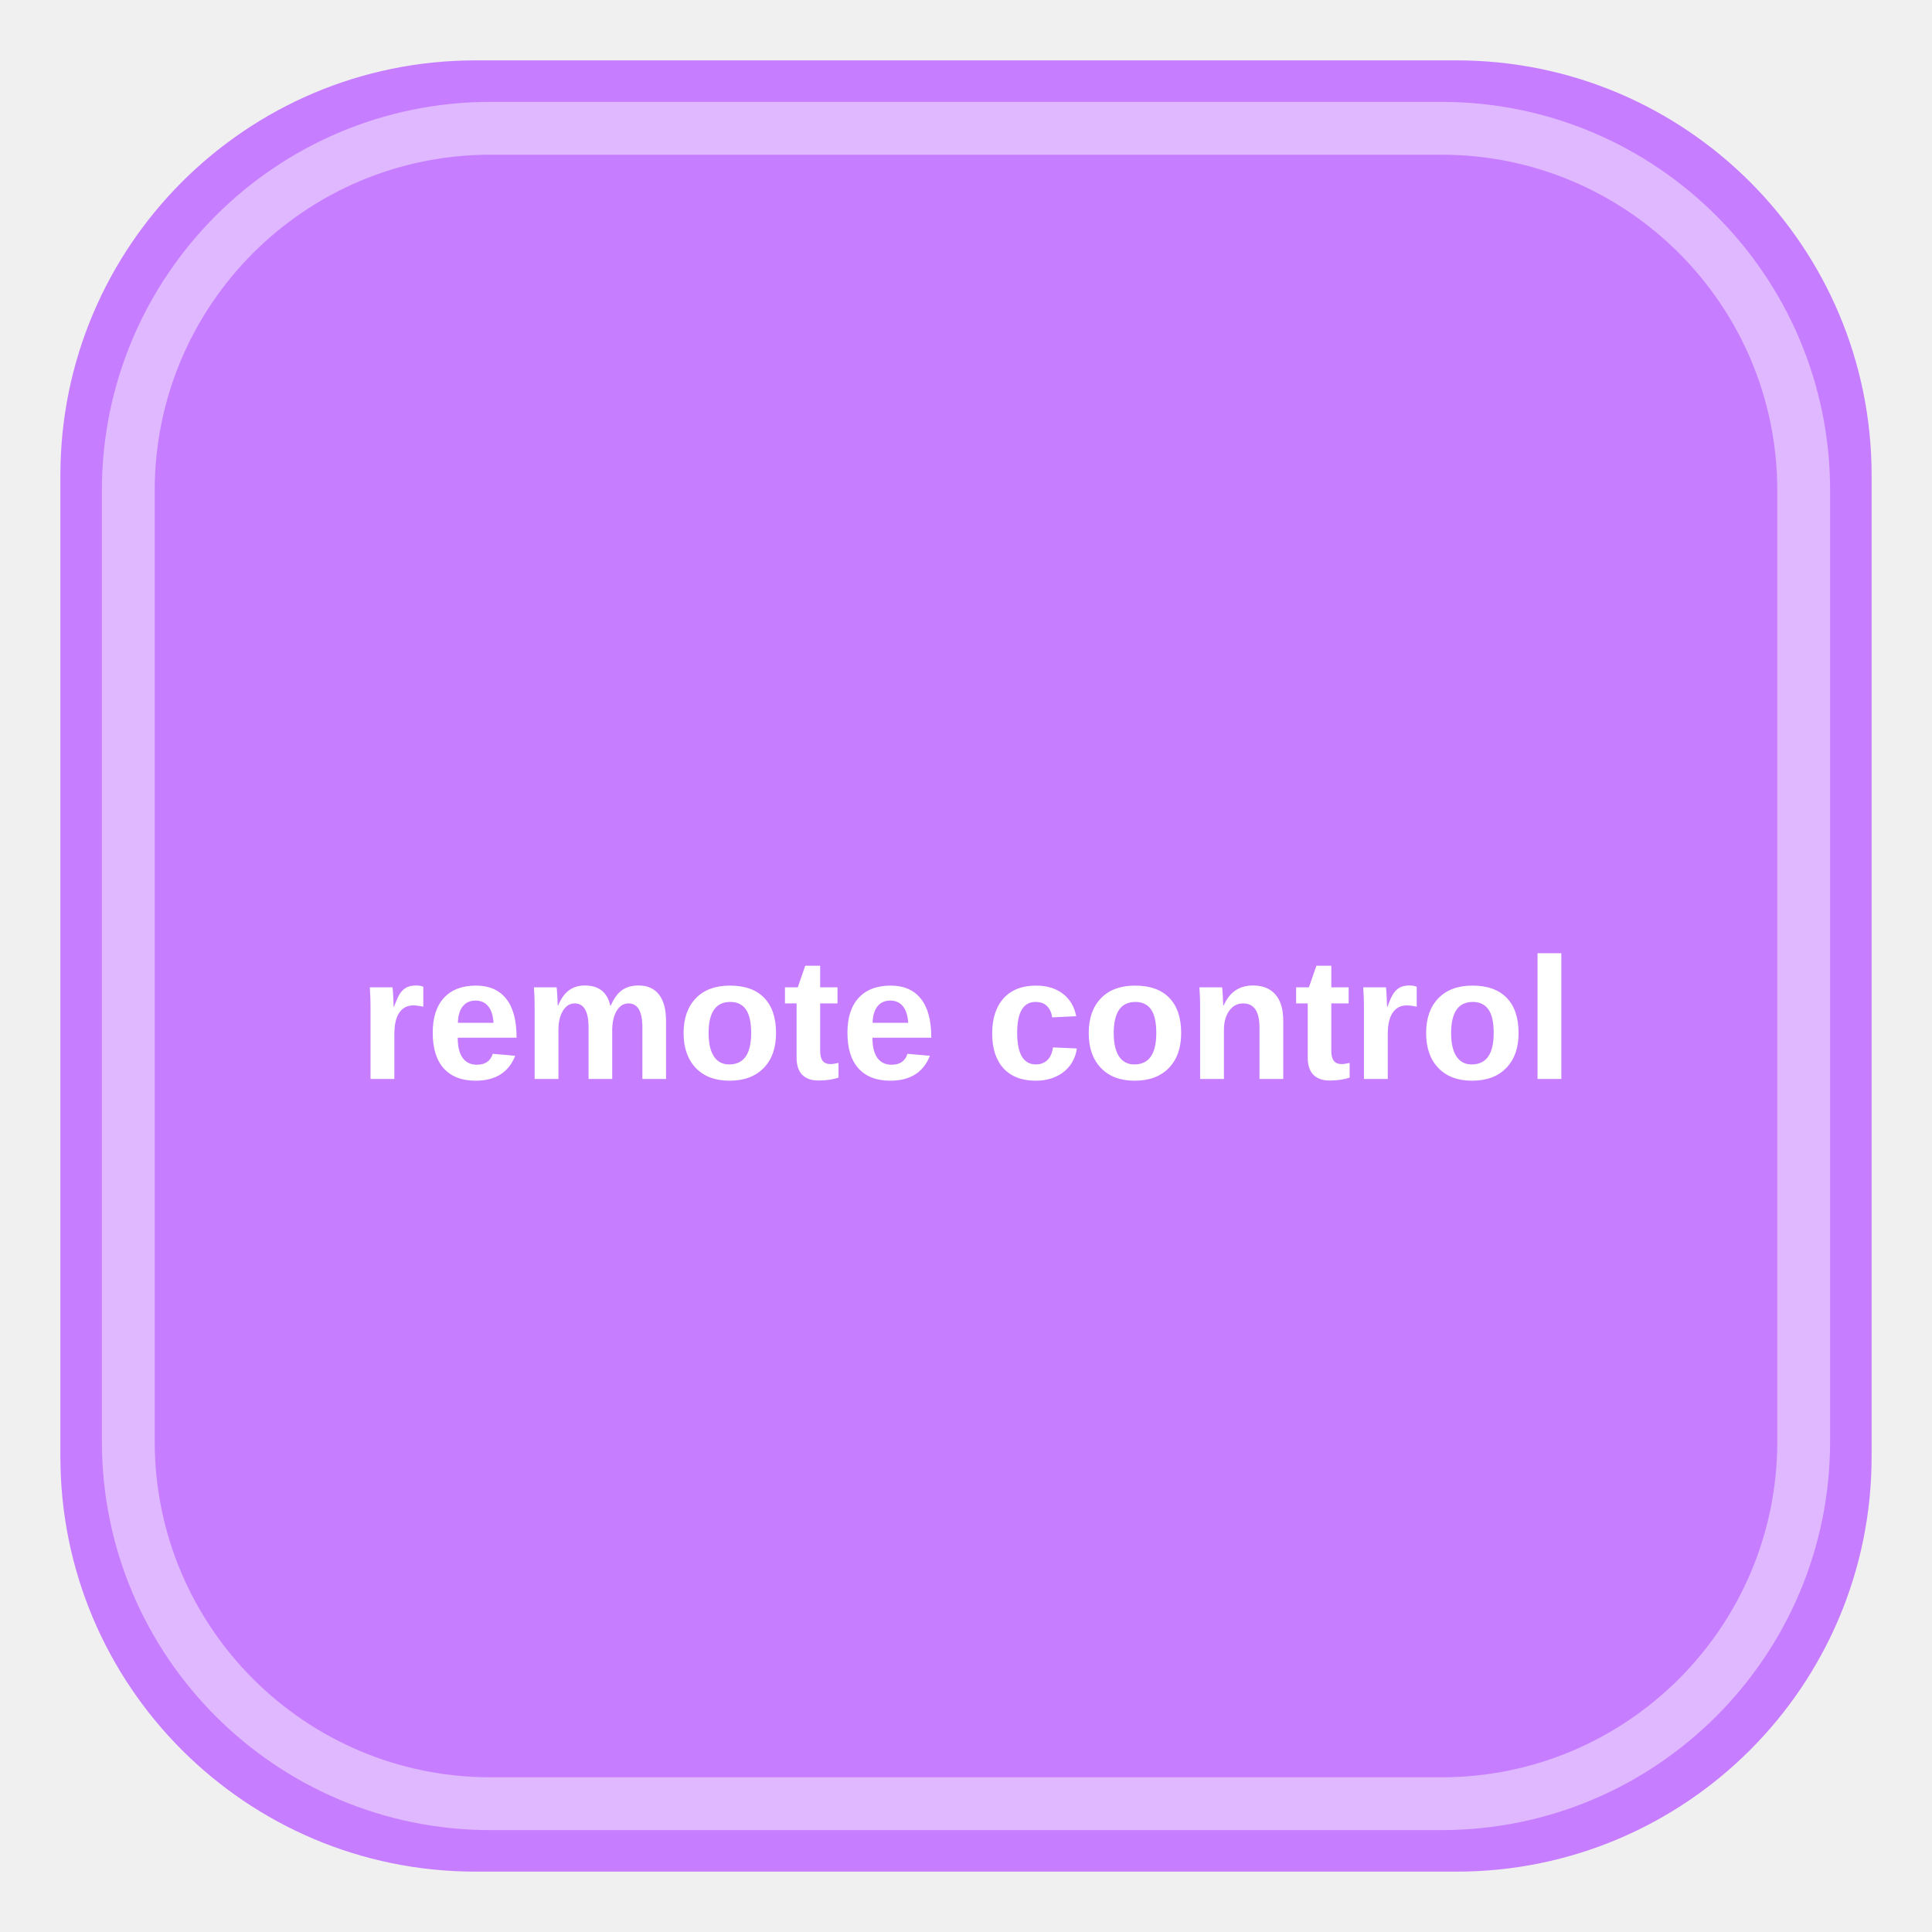
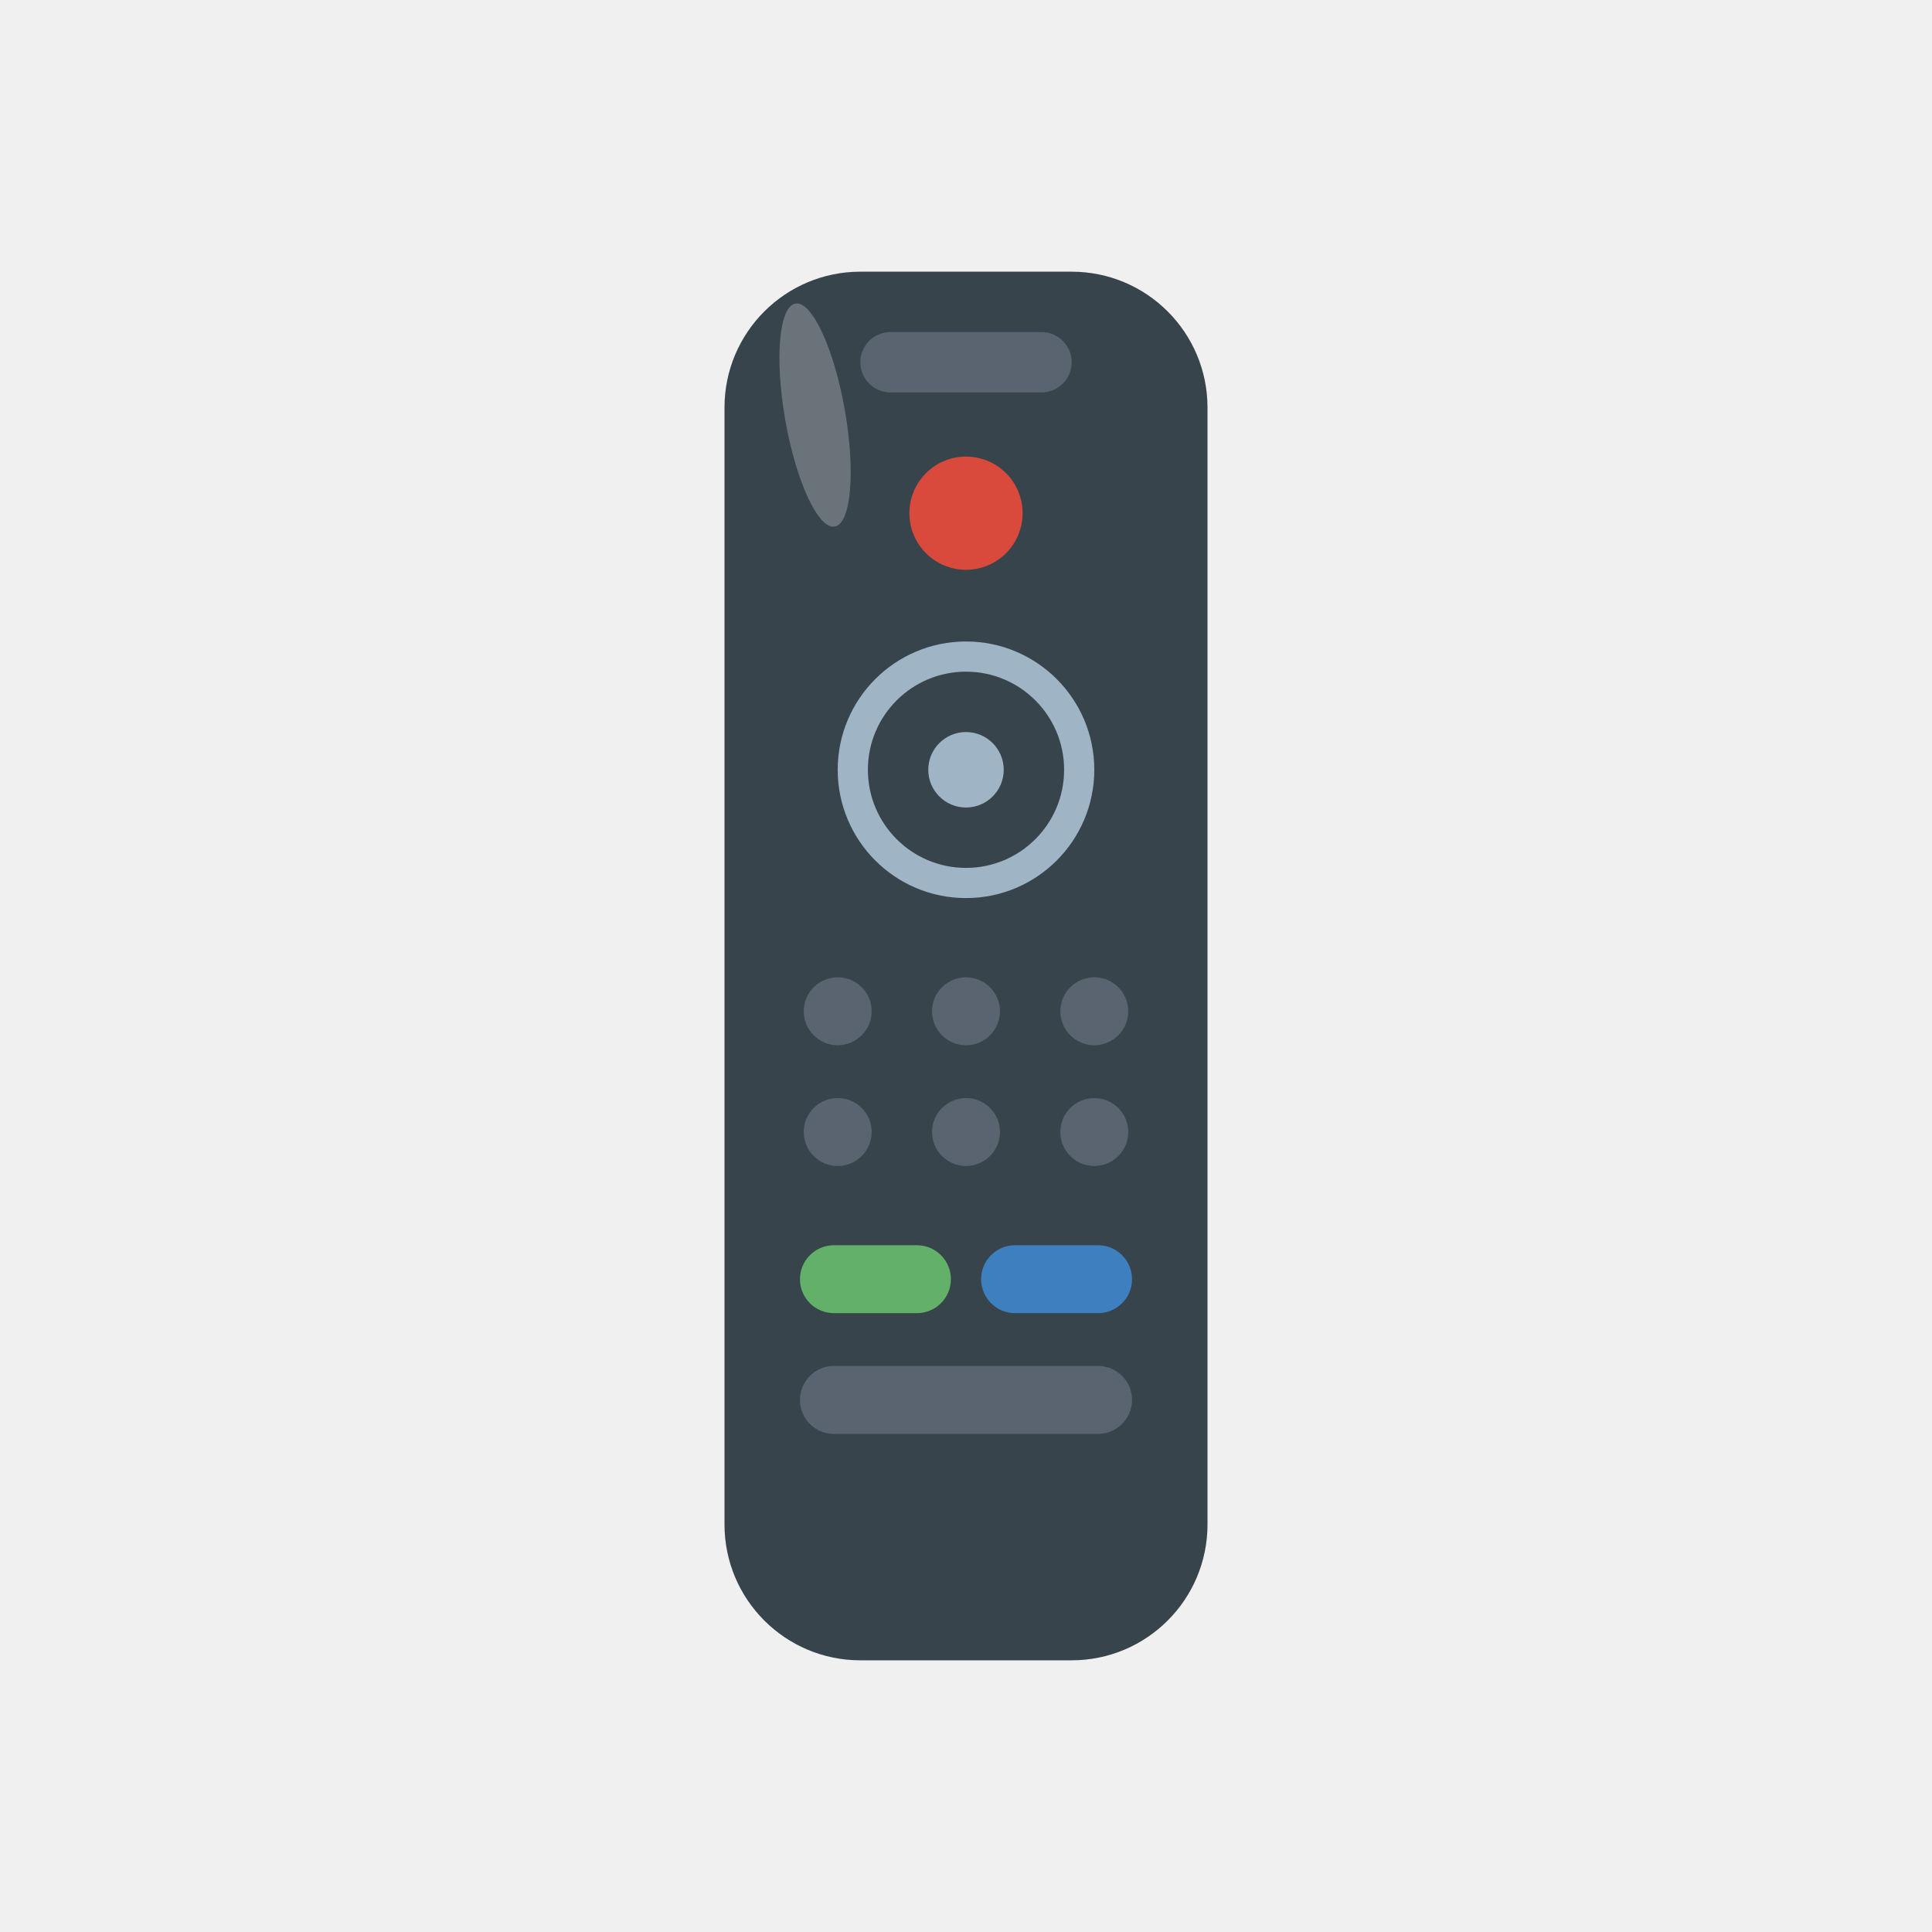
<svg xmlns="http://www.w3.org/2000/svg" width="512" height="512" viewBox="0 0 512 512">
-   <rect x="16" y="16" width="480" height="480" rx="110" fill="#C77DFF" />
-   <rect x="34" y="34" width="444" height="444" rx="96" fill="none" stroke="rgba(255,255,255,0.45)" stroke-width="14" />
-   <text x="256" y="270" font-family="Arial, Helvetica, sans-serif" font-weight="bold" font-size="46" fill="#FFFFFF" text-anchor="middle" dominant-baseline="central">remote control</text>
+   <rect x="192" y="72" width="128" height="368" rx="36" fill="#37444C" />
+   <rect x="228" y="88" width="56" height="16" rx="8" fill="#5A6470" />
+   <circle cx="256" cy="136" r="15" fill="#D94A3D" />
+   <circle cx="256" cy="204" r="30" fill="none" stroke="#9FB4C4" stroke-width="8" />
+   <circle cx="256" cy="204" r="10" fill="#9FB4C4" />
+   <circle cx="222" cy="268" r="9" fill="#5A6470" />
+   <circle cx="256" cy="268" r="9" fill="#5A6470" />
+   <circle cx="290" cy="268" r="9" fill="#5A6470" />
+   <circle cx="222" cy="300" r="9" fill="#5A6470" />
+   <circle cx="256" cy="300" r="9" fill="#5A6470" />
+   <circle cx="290" cy="300" r="9" fill="#5A6470" />
+   <rect x="212" y="330" width="40" height="18" rx="9" fill="#63B068" />
+   <rect x="260" y="330" width="40" height="18" rx="9" fill="#3E7FBF" />
+   <rect x="212" y="362" width="88" height="18" rx="9" fill="#5A6470" />
+   <ellipse cx="216" cy="110" rx="8" ry="30" fill="#FFFFFF" opacity="0.25" transform="rotate(-10 216 110)" />
</svg>
